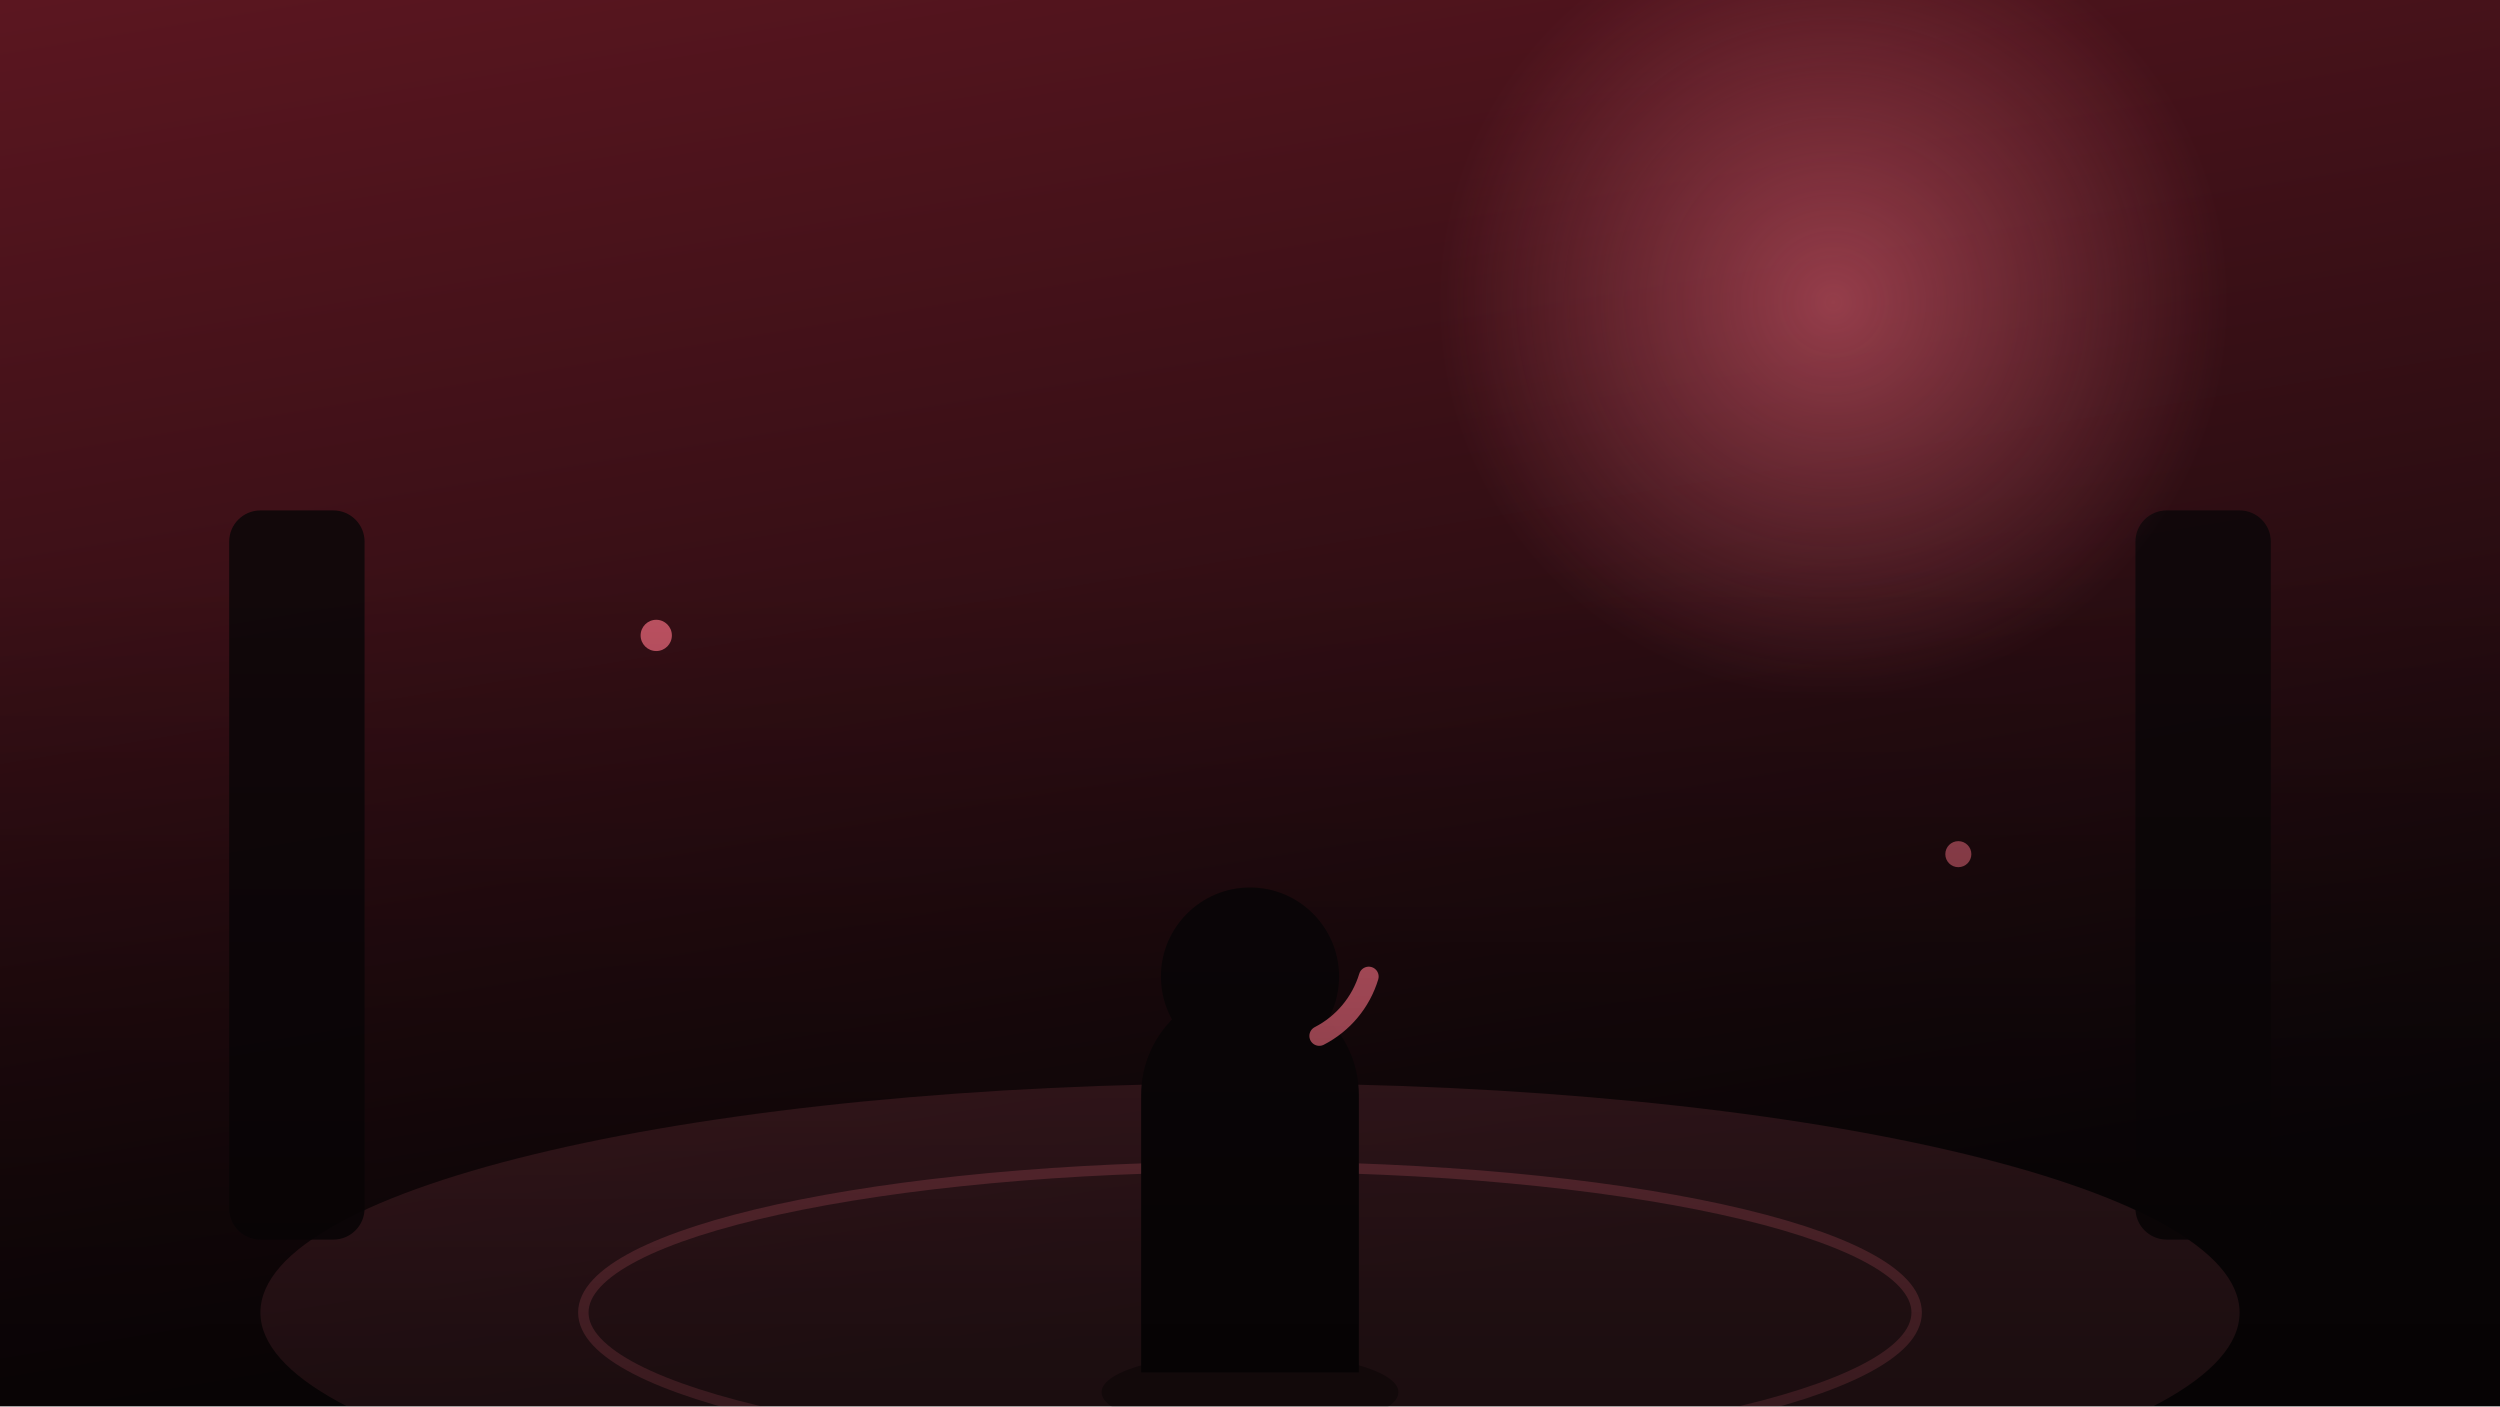
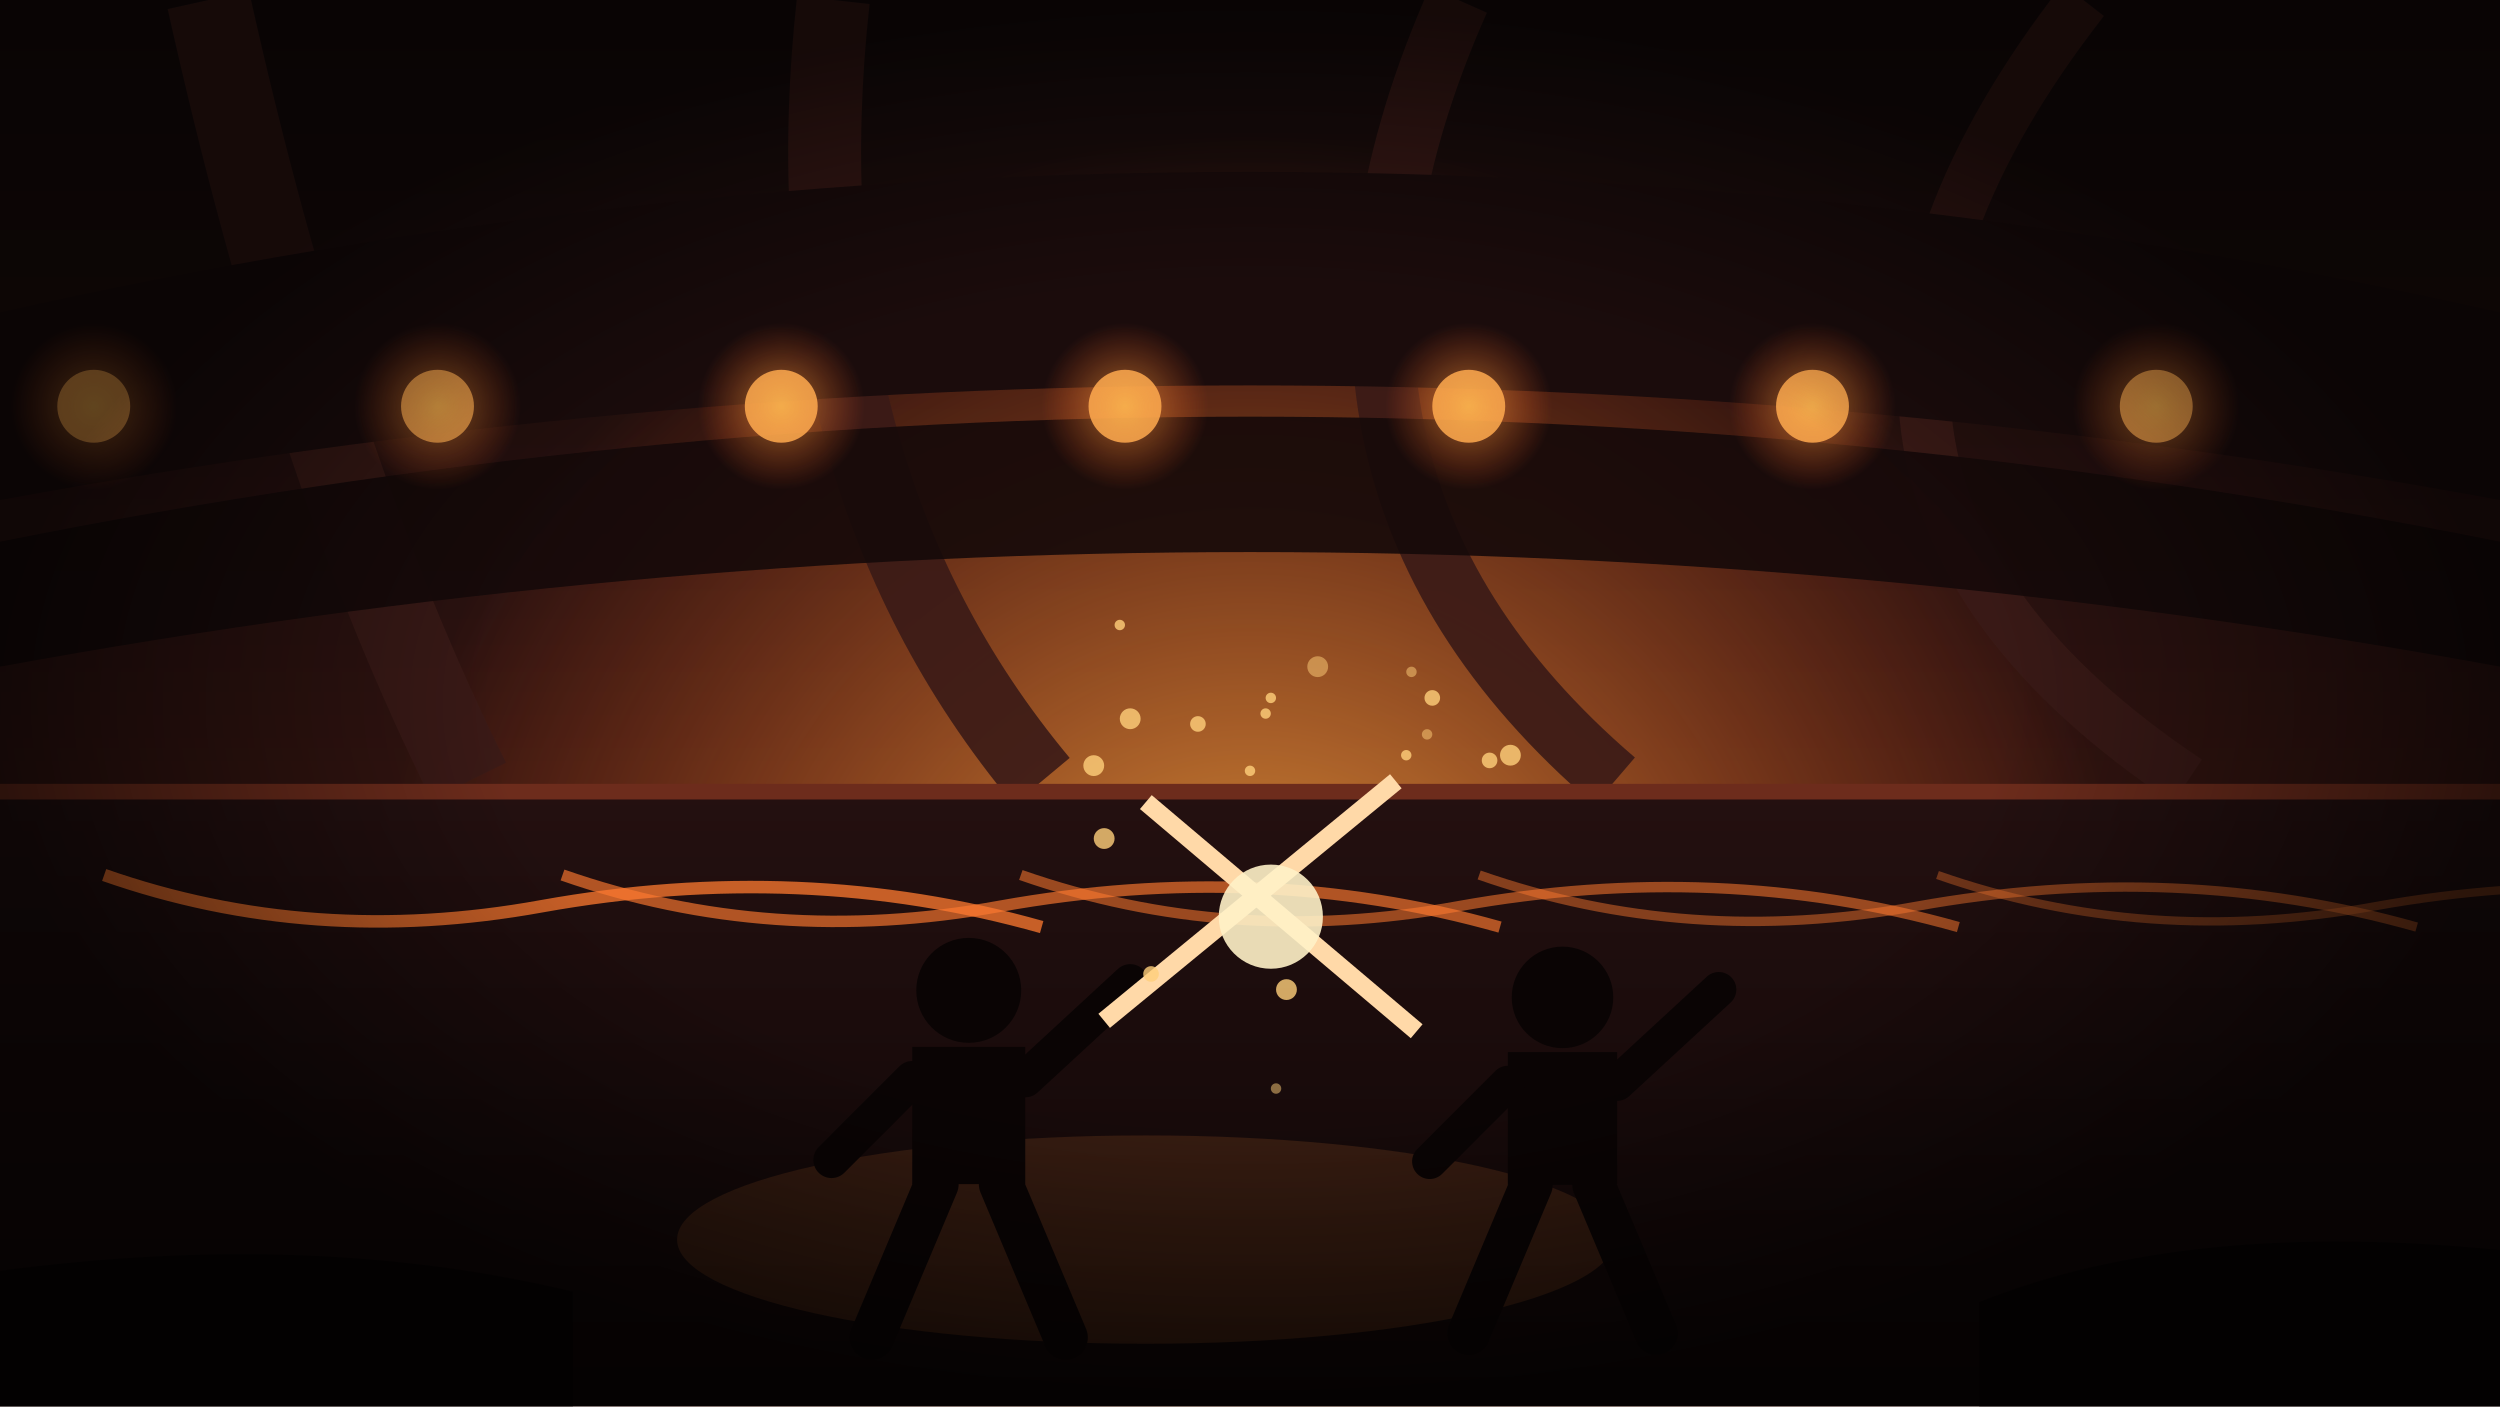
<svg xmlns="http://www.w3.org/2000/svg" aria-hidden="true" class="poster-art" preserveAspectRatio="xMidYMid slice" viewBox="0 0 480 270">
  <defs>
-     <linearGradient id="skp4__4_rec" x1="0" x2="0.3" y1="0" y2="1">
-       <stop offset="0" stop-color="#5b1620" />
-       <stop offset="1" stop-color="#0d0709" />
+     <linearGradient id="a4sky" x1="0" y1="0" x2="0" y2="1">
+       <stop offset="0" stop-color="#160b0b" />
+       <stop offset="0.45" stop-color="#2c1210" />
+       <stop offset="1" stop-color="#4d1c12" />
    </linearGradient>
-     <radialGradient id="glp4__4_rec">
-       <stop offset="0" stop-color="#fb7185" stop-opacity="0.85" />
-       <stop offset="1" stop-color="#fb7185" stop-opacity="0" />
+     <radialGradient id="a4lava" cx="50%" cy="50%" r="50%">
+       <stop offset="0" stop-color="#ffb347" stop-opacity="0.85" />
+       <stop offset="1" stop-color="#ff5a1f" stop-opacity="0" />
    </radialGradient>
-     <linearGradient id="vgp4__4_rec" x1="0" x2="0" y1="0" y2="1">
-       <stop offset="0.4" stop-color="#000" stop-opacity="0" />
-       <stop offset="1" stop-color="#000" stop-opacity="0.55" />
+     <linearGradient id="a4floor" x1="0" y1="0" x2="0" y2="1">
+       <stop offset="0" stop-color="#241010" />
+       <stop offset="1" stop-color="#0c0505" />
    </linearGradient>
+     <radialGradient id="a4vig" cx="50%" cy="50%" r="50%">
+       <stop offset="0" stop-color="#000" stop-opacity="0" />
+       <stop offset="0.6" stop-color="#000" stop-opacity="0" />
+       <stop offset="1" stop-color="#000" stop-opacity="0.6" />
+     </radialGradient>
  </defs>
-   <rect fill="url(#skp4__4_rec)" height="270" width="480" />
-   <ellipse cx="240" cy="252" fill="#fb7185" opacity="0.2" rx="190" ry="44" />
-   <ellipse cx="240" cy="252" fill="none" opacity="0.35" rx="128" ry="28" stroke="#fb7185" stroke-width="2" />
-   <rect fill="#0d0709" height="140" opacity="0.9" rx="6" width="26" x="44" y="98" />
-   <rect fill="#0d0709" height="140" opacity="0.9" rx="6" width="26" x="410" y="98" />
-   <circle cx="352" cy="58" fill="url(#glp4__4_rec)" opacity="0.55" r="76" />
-   <g transform="translate(240 178) scale(1.9)">
-     <ellipse cx="0" cy="47" fill="#000" opacity="0.35" rx="15" ry="4" />
-     <path d="M-11 45V17a11 11 0 0 1 22 0v28z" fill="#0d0709" />
-     <circle cx="0" cy="5" fill="#0d0709" r="9" />
-     <path d="M7 11a10 10 0 0 0 5-6" fill="none" opacity="0.85" stroke="#fb7185" stroke-linecap="round" stroke-width="2" />
+   <rect width="480" height="270" fill="url(#a4sky)" />
+   <circle cx="240" cy="196" r="170" fill="url(#a4lava)" />
+   <path d="M40 0 Q60 90 90 150" stroke="#3a1a16" stroke-width="16" fill="none" opacity="0.9" />
+   <path d="M160 0 Q150 90 200 150" stroke="#3a1a16" stroke-width="14" fill="none" opacity="0.9" />
+   <path d="M280 0 Q240 90 310 150" stroke="#3a1a16" stroke-width="12" fill="none" opacity="0.9" />
+   <path d="M400 0 Q330 90 420 150" stroke="#3a1a16" stroke-width="10" fill="none" opacity="0.9" />
+   <path d="M0 60 Q240 6 480 60 L480 96 Q240 52 0 96 Z" fill="#1b0c0c" />
+   <path d="M0 104 Q240 56 480 104 L480 128 Q240 84 0 128 Z" fill="#150909" opacity="0.9" />
+   <circle cx="18" cy="78" r="7" fill="#ffb85c" opacity="0.85" />
+   <circle cx="18" cy="78" r="16" fill="url(#a4lava)" opacity="0.7" />
+   <circle cx="84" cy="78" r="7" fill="#ffb85c" opacity="0.85" />
+   <circle cx="84" cy="78" r="16" fill="url(#a4lava)" opacity="0.7" />
+   <circle cx="150" cy="78" r="7" fill="#ffb85c" opacity="0.85" />
+   <circle cx="150" cy="78" r="16" fill="url(#a4lava)" opacity="0.7" />
+   <circle cx="216" cy="78" r="7" fill="#ffb85c" opacity="0.85" />
+   <circle cx="216" cy="78" r="16" fill="url(#a4lava)" opacity="0.7" />
+   <circle cx="282" cy="78" r="7" fill="#ffb85c" opacity="0.85" />
+   <circle cx="282" cy="78" r="16" fill="url(#a4lava)" opacity="0.7" />
+   <circle cx="348" cy="78" r="7" fill="#ffb85c" opacity="0.85" />
+   <circle cx="348" cy="78" r="16" fill="url(#a4lava)" opacity="0.7" />
+   <circle cx="414" cy="78" r="7" fill="#ffb85c" opacity="0.85" />
+   <circle cx="414" cy="78" r="16" fill="url(#a4lava)" opacity="0.7" />
+   <path d="M0 152 L480 152 L480 270 L0 270 Z" fill="url(#a4floor)" />
+   <path d="M0 152 L480 152" stroke="#6d2c1c" stroke-width="3" />
+   <path d="M20 168 q40 14 84 6 q50 -9 96 4" stroke="#ff7a2f" stroke-width="2.4" fill="none" opacity="0.75" />
+   <path d="M108 168 q40 14 84 6 q50 -9 96 4" stroke="#ff7a2f" stroke-width="2.2" fill="none" opacity="0.65" />
+   <path d="M196 168 q40 14 84 6 q50 -9 96 4" stroke="#ff7a2f" stroke-width="2.0" fill="none" opacity="0.55" />
+   <path d="M284 168 q40 14 84 6 q50 -9 96 4" stroke="#ff7a2f" stroke-width="1.8" fill="none" opacity="0.45" />
+   <path d="M372 168 q40 14 84 6 q50 -9 96 4" stroke="#ff7a2f" stroke-width="1.6" fill="none" opacity="0.35" />
+   <ellipse cx="220" cy="238" rx="90" ry="20" fill="#ff8a3a" opacity="0.14" />
+   <g transform="translate(186 232) scale(1.55)">
+     <g>
+       <circle cx="0" cy="-27" r="6.5" fill="#0a0404" />
+       <path d="M-7 -20 h14 v17 h-14z" fill="#0a0404" />
+       <path d="M-7 -16 -17 -6 M7 -16 20 -28" stroke="#0a0404" stroke-width="4.5" stroke-linecap="round" fill="none" />
+       <path d="M-4 -3 -12 16 M4 -3 12 16" stroke="#0a0404" stroke-width="5.5" stroke-linecap="round" fill="none" />
+     </g>
  </g>
-   <circle cx="126" cy="122" fill="#fb7185" opacity="0.7" r="3" />
-   <circle cx="376" cy="164" fill="#fb7185" opacity="0.6" r="2.5" />
-   <rect fill="url(#vgp4__4_rec)" height="270" width="480" />
+   <line x1="212" y1="196" x2="268" y2="150" stroke="#ffd9a8" stroke-width="3.5" />
+   <g transform="translate(300 232) scale(1.5)">
+     <g>
+       <circle cx="0" cy="-27" r="6.5" fill="#0a0404" />
+       <path d="M-7 -20 h14 v17 h-14z" fill="#0a0404" />
+       <path d="M-7 -16 -17 -6 M7 -16 20 -28" stroke="#0a0404" stroke-width="4.5" stroke-linecap="round" fill="none" />
+       <path d="M-4 -3 -12 16 M4 -3 12 16" stroke="#0a0404" stroke-width="5.5" stroke-linecap="round" fill="none" />
+     </g>
+   </g>
+   <line x1="272" y1="198" x2="220" y2="154" stroke="#ffd9a8" stroke-width="3.5" />
+   <circle cx="244" cy="176" r="10" fill="#fff2c8" opacity="0.9" />
+   <circle cx="240" cy="148" r="1" fill="#ffcf7a" opacity="0.8" />
+   <circle cx="271" cy="129" r="1" fill="#ffcf7a" opacity="0.5" />
+   <circle cx="212" cy="161" r="2" fill="#ffcf7a" opacity="0.8" />
+   <circle cx="217" cy="138" r="2" fill="#ffcf7a" opacity="0.8" />
+   <circle cx="245" cy="209" r="1" fill="#ffcf7a" opacity="0.5" />
+   <circle cx="243" cy="137" r="1" fill="#ffcf7a" opacity="0.8" />
+   <circle cx="244" cy="134" r="1" fill="#ffcf7a" opacity="0.8" />
+   <circle cx="247" cy="190" r="2" fill="#ffcf7a" opacity="0.8" />
+   <circle cx="221" cy="187" r="1.5" fill="#ffcf7a" opacity="0.8" />
+   <circle cx="274" cy="141" r="1" fill="#ffcf7a" opacity="0.5" />
+   <circle cx="270" cy="145" r="1" fill="#ffcf7a" opacity="0.8" />
+   <circle cx="210" cy="147" r="2" fill="#ffcf7a" opacity="0.8" />
+   <circle cx="275" cy="134" r="1.5" fill="#ffcf7a" opacity="0.8" />
+   <circle cx="286" cy="146" r="1.5" fill="#ffcf7a" opacity="0.8" />
+   <circle cx="230" cy="139" r="1.5" fill="#ffcf7a" opacity="0.8" />
+   <circle cx="215" cy="120" r="1" fill="#ffcf7a" opacity="0.8" />
+   <circle cx="290" cy="145" r="2" fill="#ffcf7a" opacity="0.8" />
+   <circle cx="253" cy="128" r="2" fill="#ffcf7a" opacity="0.5" />
+   <path d="M0 270 L0 244 Q60 236 110 248 L110 270 Z" fill="#080303" />
+   <path d="M480 270 L480 240 Q420 234 380 250 L380 270 Z" fill="#080303" />
+   <rect width="480" height="270" fill="url(#a4vig)" />
</svg>
